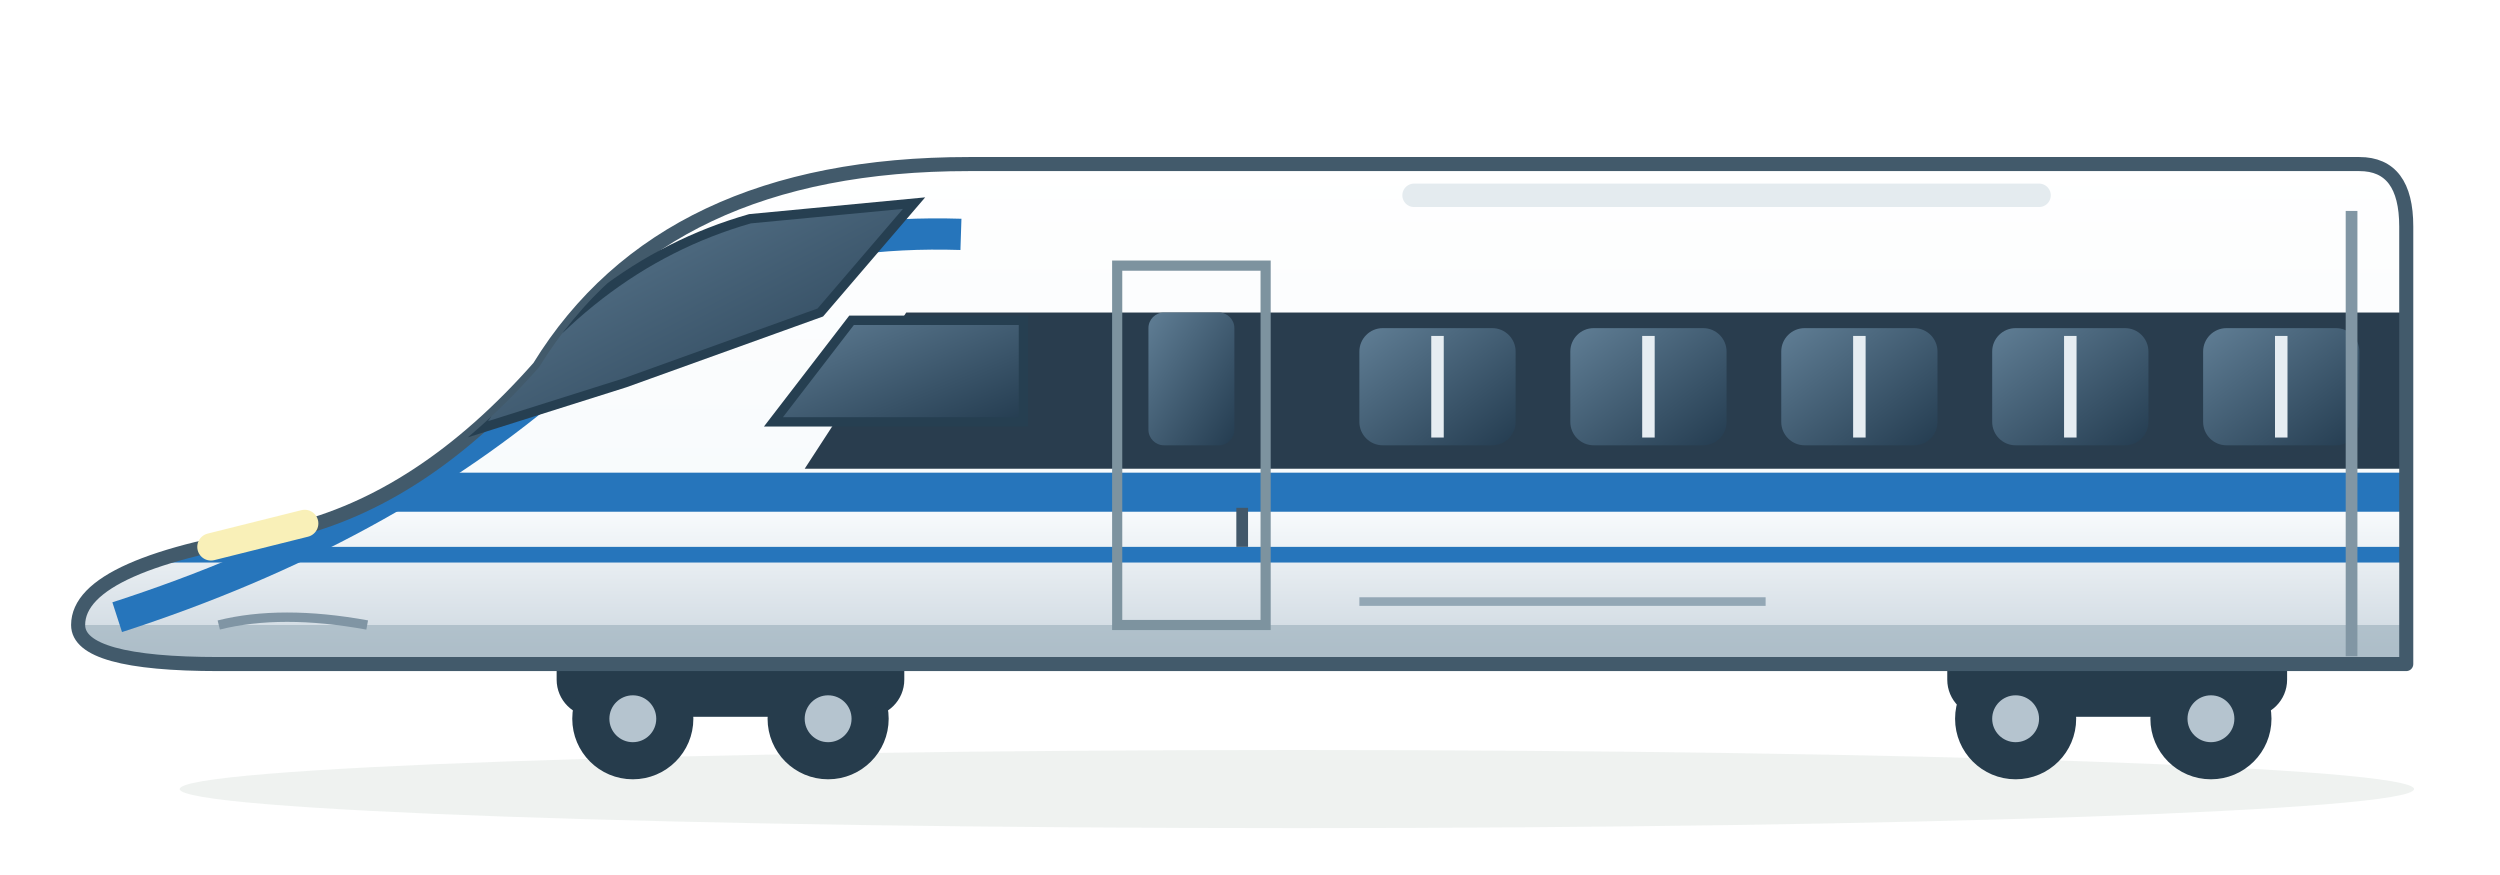
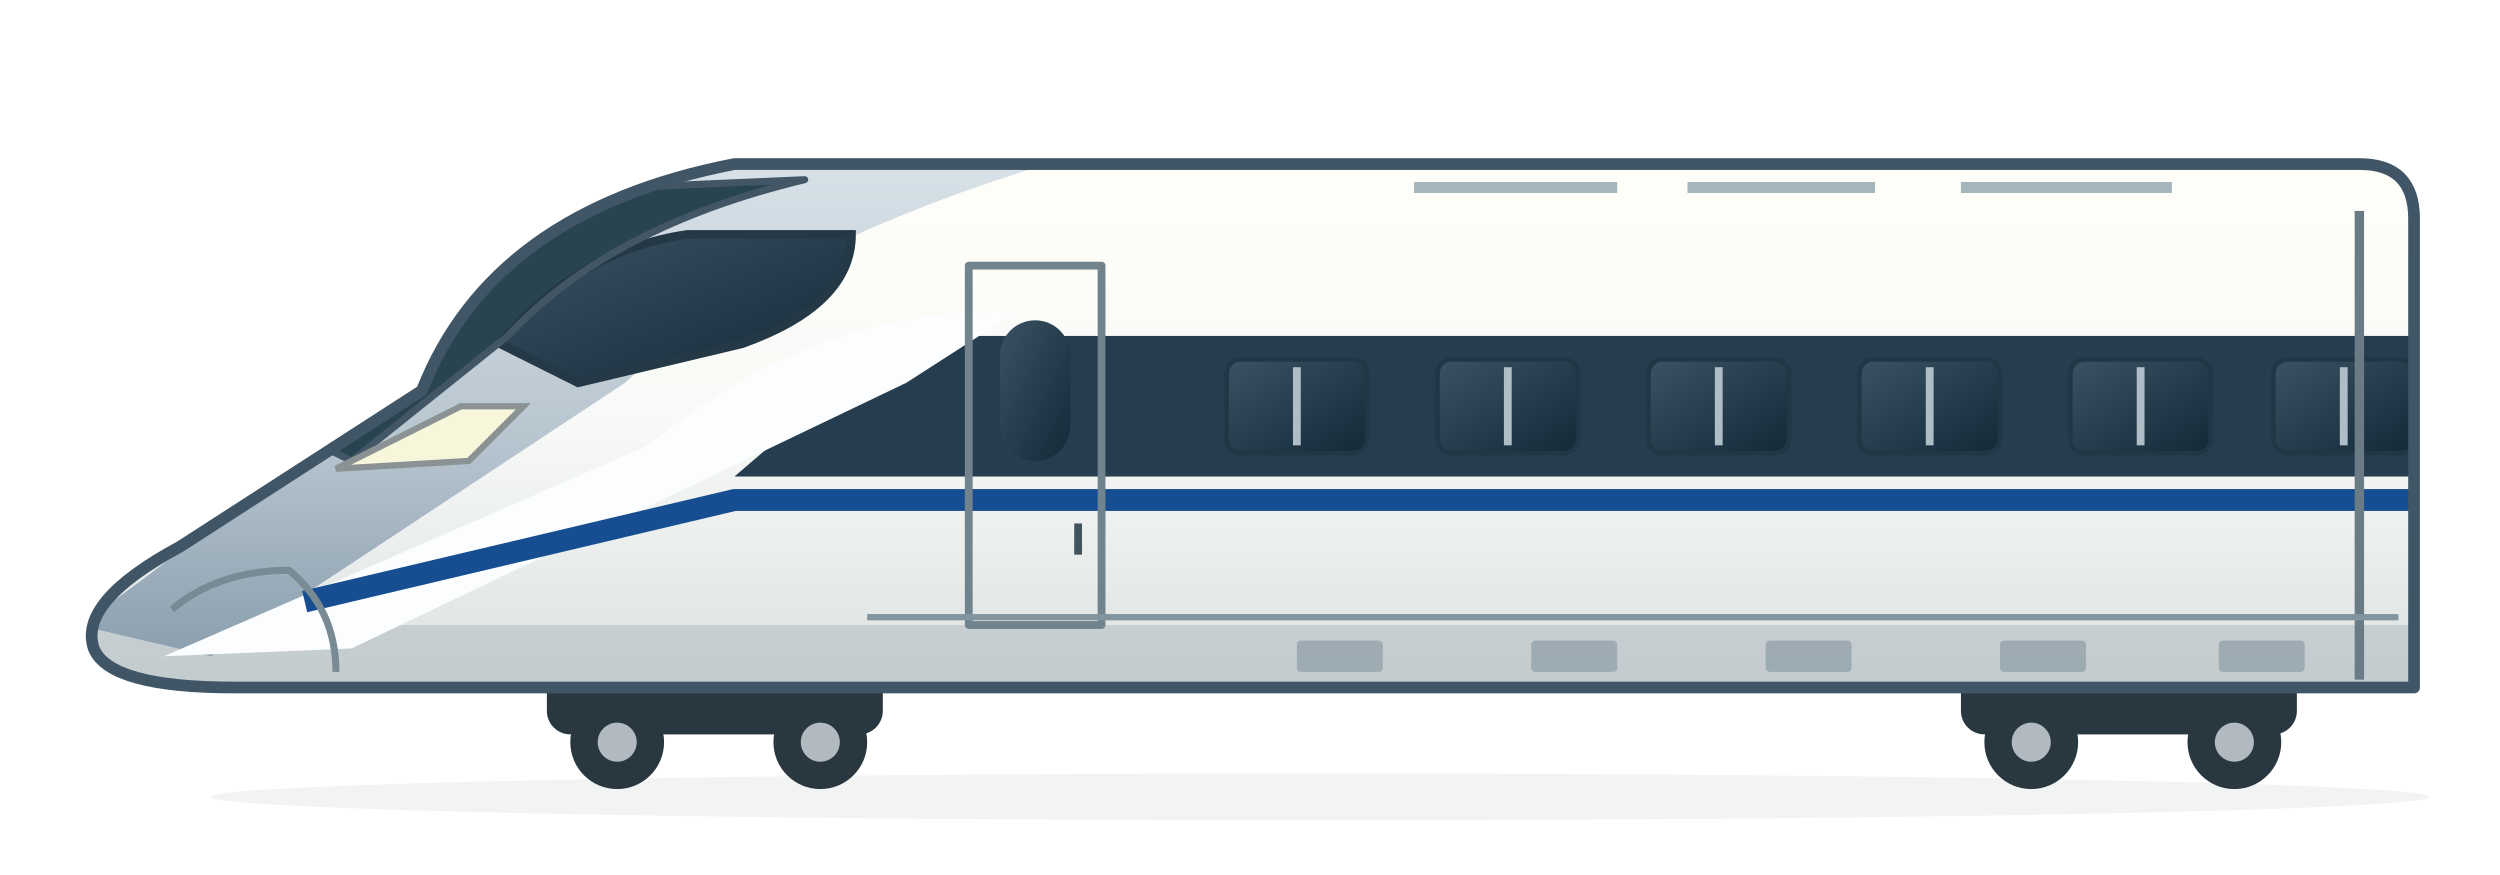
<svg xmlns="http://www.w3.org/2000/svg" viewBox="0 0 320 112" role="img" aria-labelledby="title desc">
  <defs>
    <linearGradient id="body" x1="0" y1="0" x2="0" y2="1">
-       <stop stop-color="#fff" />
-       <stop offset=".7" stop-color="#f7fafc" />
-       <stop offset="1" stop-color="#c9d4dd" />
+       <stop stop-color="#fffef9" />
+       <stop offset=".48" stop-color="#f8faf7" />
+       <stop offset="1" stop-color="#dbe1e1" />
+     </linearGradient>
+     <linearGradient id="noseSilver" x1="0" y1="0" x2="0" y2="1">
+       <stop stop-color="#d8e1e8" />
+       <stop offset=".55" stop-color="#b8c6d0" />
+       <stop offset="1" stop-color="#8b9fae" />
    </linearGradient>
    <linearGradient id="glass" x1="0" y1="0" x2="1" y2="1">
-       <stop stop-color="#607e95" />
-       <stop offset="1" stop-color="#243c50" />
+       <stop stop-color="#3b5264" />
+       <stop offset="1" stop-color="#122938" />
    </linearGradient>
    <clipPath id="car">
-       <path d="M10 80 Q10 72 37 68 Q54 64 69 47 Q85 21 124 21 H302 Q308 21 308 29 V85 H28 Q10 85 10 80Z" />
+       <path d="M12 83Q10 77 23 70L54 50Q63 27 94 21H302Q309 21 309 28V88H30Q14 88 12 83Z" />
    </clipPath>
  </defs>
-   <ellipse cx="166" cy="101" rx="143" ry="5" fill="#315c42" opacity=".08" />
-   <g fill="#263c4c" stroke="#263c4c" stroke-width="1.5">
-     <rect x="72" y="81" width="43" height="10" rx="4" />
-     <rect x="250" y="81" width="42" height="10" rx="4" />
-     <circle cx="81" cy="92" r="7" />
-     <circle cx="106" cy="92" r="7" />
-     <circle cx="258" cy="92" r="7" />
-     <circle cx="283" cy="92" r="7" />
+   <ellipse cx="169" cy="102" rx="142" ry="3" fill="#315c42" opacity=".07" />
+   <g fill="#293740">
+     <rect x="70" y="84" width="43" height="10" rx="3" />
+     <rect x="251" y="84" width="43" height="10" rx="3" />
+     <circle cx="79" cy="95" r="6" />
+     <circle cx="105" cy="95" r="6" />
+     <circle cx="260" cy="95" r="6" />
+     <circle cx="286" cy="95" r="6" />
  </g>
-   <g fill="#b5c4cf">
-     <circle cx="81" cy="92" r="3" />
-     <circle cx="106" cy="92" r="3" />
-     <circle cx="258" cy="92" r="3" />
-     <circle cx="283" cy="92" r="3" />
+   <g fill="#b0bac0">
+     <circle cx="79" cy="95" r="2.5" />
+     <circle cx="105" cy="95" r="2.5" />
+     <circle cx="260" cy="95" r="2.5" />
+     <circle cx="286" cy="95" r="2.5" />
  </g>
-   <path d="M10 80 Q10 72 37 68 Q54 64 69 47 Q85 21 124 21 H302 Q308 21 308 29 V85 H28 Q10 85 10 80Z" fill="url(#body)" />
+   <path d="M12 83Q10 77 23 70L54 50Q63 27 94 21H302Q309 21 309 28V88H30Q14 88 12 83Z" fill="url(#body)" />
  <g clip-path="url(#car)">
-     <path d="M10 80 H316 V90 H10Z" fill="#94a9b7" opacity=".55" />
-     <path d="M116 40 H316 V60 H103Z" fill="#293d4e" />
-     <path d="M15 63 H316" stroke="#2675bb" stroke-width="5" />
-     <path d="M20 71 H316" stroke="#2675bb" stroke-width="2" />
-     <path d="M15 79 Q49 68 72 48 Q92 29 123 30" fill="none" stroke="#2675bb" stroke-width="4" />
-     <rect x="174" y="42" width="20" height="15" rx="3" fill="url(#glass)" />
-     <rect x="201" y="42" width="20" height="15" rx="3" fill="url(#glass)" />
-     <rect x="228" y="42" width="20" height="15" rx="3" fill="url(#glass)" />
-     <rect x="255" y="42" width="20" height="15" rx="3" fill="url(#glass)" />
-     <rect x="282" y="42" width="20" height="15" rx="3" fill="url(#glass)" />
-     <path d="M184 43V56" stroke="#e6edf2" stroke-width="1.6" />
-     <path d="M211 43V56" stroke="#e6edf2" stroke-width="1.6" />
-     <path d="M238 43V56" stroke="#e6edf2" stroke-width="1.6" />
-     <path d="M265 43V56" stroke="#e6edf2" stroke-width="1.6" />
-     <path d="M292 43V56" stroke="#e6edf2" stroke-width="1.6" />
-     <path d="M143 34H162V80H143Z" fill="none" stroke="#7d939f" stroke-width="1.3" />
-     <rect x="147" y="40" width="11" height="17" rx="2" fill="url(#glass)" />
-     <path d="M159 65v5" stroke="#42586a" stroke-width="1.5" />
-     <path d="M301 27V84" stroke="#8196a4" stroke-width="1.5" />
-     <path d="M174 77H226" stroke="#93a7b5" stroke-width="1.1" />
+     <path d="M12 80H314V93H12Z" fill="#9daab1" opacity=".4" />
+     <path d="M115 43H312V61H94Z" fill="#253d4e" />
+     <path d="M10 80Q34 64 50 43Q60 23 93 21H134Q98 32 80 49L27 84Z" fill="url(#noseSilver)" />
+     <path d="M21 84 83 57Q105 39 130 40L116 49 45 83Z" fill="#fbfdff" />
+     <path d="M39 77 94 64H314" fill="none" stroke="#174e92" stroke-width="2.8" stroke-linejoin="round" />
+     <rect x="157" y="46" width="18" height="12" rx="1.8" fill="url(#glass)" stroke="#223746" stroke-width=".6" />
+     <rect x="184" y="46" width="18" height="12" rx="1.8" fill="url(#glass)" stroke="#223746" stroke-width=".6" />
+     <rect x="211" y="46" width="18" height="12" rx="1.8" fill="url(#glass)" stroke="#223746" stroke-width=".6" />
+     <rect x="238" y="46" width="18" height="12" rx="1.8" fill="url(#glass)" stroke="#223746" stroke-width=".6" />
+     <rect x="265" y="46" width="18" height="12" rx="1.8" fill="url(#glass)" stroke="#223746" stroke-width=".6" />
+     <rect x="291" y="46" width="18" height="12" rx="1.8" fill="url(#glass)" stroke="#223746" stroke-width=".6" />
+     <path d="M39 56Q52 30 80 24L103 23Q78 29 65 43L45 59Z" fill="#284451" />
+     <path d="M64 44Q74 32 88 30H109Q109 39 95 44L74 49Z" fill="url(#glass)" stroke="#253845" stroke-width="1.1" />
+     <path d="M39 56Q52 30 80 24L103 23Q78 29 65 43L45 59Z" fill="none" stroke="#435665" stroke-width="0.9" stroke-linejoin="round" />
+     <path d="M43 60 59 52 67 52 60 59Z" fill="#f7f6db" stroke="#8a9293" stroke-width=".8" />
+     <path d="M124 34H141V80H124Z" fill="none" stroke="#71838c" stroke-width="1" stroke-linejoin="round" />
+     <rect x="128" y="41" width="9" height="18" rx="4.5" fill="url(#glass)" />
+     <path d="M138 67v4" fill="none" stroke="#41545e" stroke-width="1" stroke-linejoin="round" />
+     <path d="M302 27V87" fill="none" stroke="#697b84" stroke-width="1.2" stroke-linejoin="round" />
+     <path d="M111 79H307" fill="none" stroke="#82959f" stroke-width="0.8" stroke-linejoin="round" />
+     <rect x="166" y="82" width="11" height="4" rx=".5" fill="#83949e" opacity=".6" />
+     <rect x="196" y="82" width="11" height="4" rx=".5" fill="#83949e" opacity=".6" />
+     <rect x="226" y="82" width="11" height="4" rx=".5" fill="#83949e" opacity=".6" />
+     <rect x="256" y="82" width="11" height="4" rx=".5" fill="#83949e" opacity=".6" />
+     <rect x="284" y="82" width="11" height="4" rx=".5" fill="#83949e" opacity=".6" />
+     <path d="M181 24H207 M216 24H240 M251 24H278" fill="none" stroke="#a5b5bc" stroke-width="1.4" stroke-linejoin="round" />
+     <path d="M22 78Q28 73 37 73Q43 78 43 86" fill="none" stroke="#788a94" stroke-width="0.9" stroke-linejoin="round" />
+     <path d="M166 47V57" fill="none" stroke="#adbec7" stroke-width="1" stroke-linejoin="round" />
+     <path d="M193 47V57" fill="none" stroke="#adbec7" stroke-width="1" stroke-linejoin="round" />
+     <path d="M220 47V57" fill="none" stroke="#adbec7" stroke-width="1" stroke-linejoin="round" />
+     <path d="M247 47V57" fill="none" stroke="#adbec7" stroke-width="1" stroke-linejoin="round" />
+     <path d="M274 47V57" fill="none" stroke="#adbec7" stroke-width="1" stroke-linejoin="round" />
+     <path d="M300 47V57" fill="none" stroke="#adbec7" stroke-width="1" stroke-linejoin="round" />
  </g>
-   <path d="M10 80 Q10 72 37 68 Q54 64 69 47 Q85 21 124 21 H302 Q308 21 308 29 V85 H28 Q10 85 10 80Z" fill="none" stroke="#425a6b" stroke-width="1.8" stroke-linejoin="round" />
-   <g clip-path="url(#car)">
-     <path d="M61 55 Q75 34 96 28 L117 26 105 40 80 49Z" fill="url(#glass)" stroke="#263f51" stroke-width="1.2" />
-     <path d="M109 41 H131 V54 H99Z" fill="url(#glass)" stroke="#263f51" stroke-width="1.2" />
-   </g>
-   <path d="M27 70l12-3" stroke="#f9f0b8" stroke-width="3.5" stroke-linecap="round" />
-   <path d="M28 80Q36 78 47 80" fill="none" stroke="#8095a4" stroke-width="1.2" />
-   <path d="M181 25H261" stroke="#e4ebef" stroke-width="3" stroke-linecap="round" />
+   <path d="M12 83Q10 77 23 70L54 50Q63 27 94 21H302Q309 21 309 28V88H30Q14 88 12 83Z" fill="none" stroke="#405666" stroke-width="1.5" stroke-linejoin="round" />
</svg>
